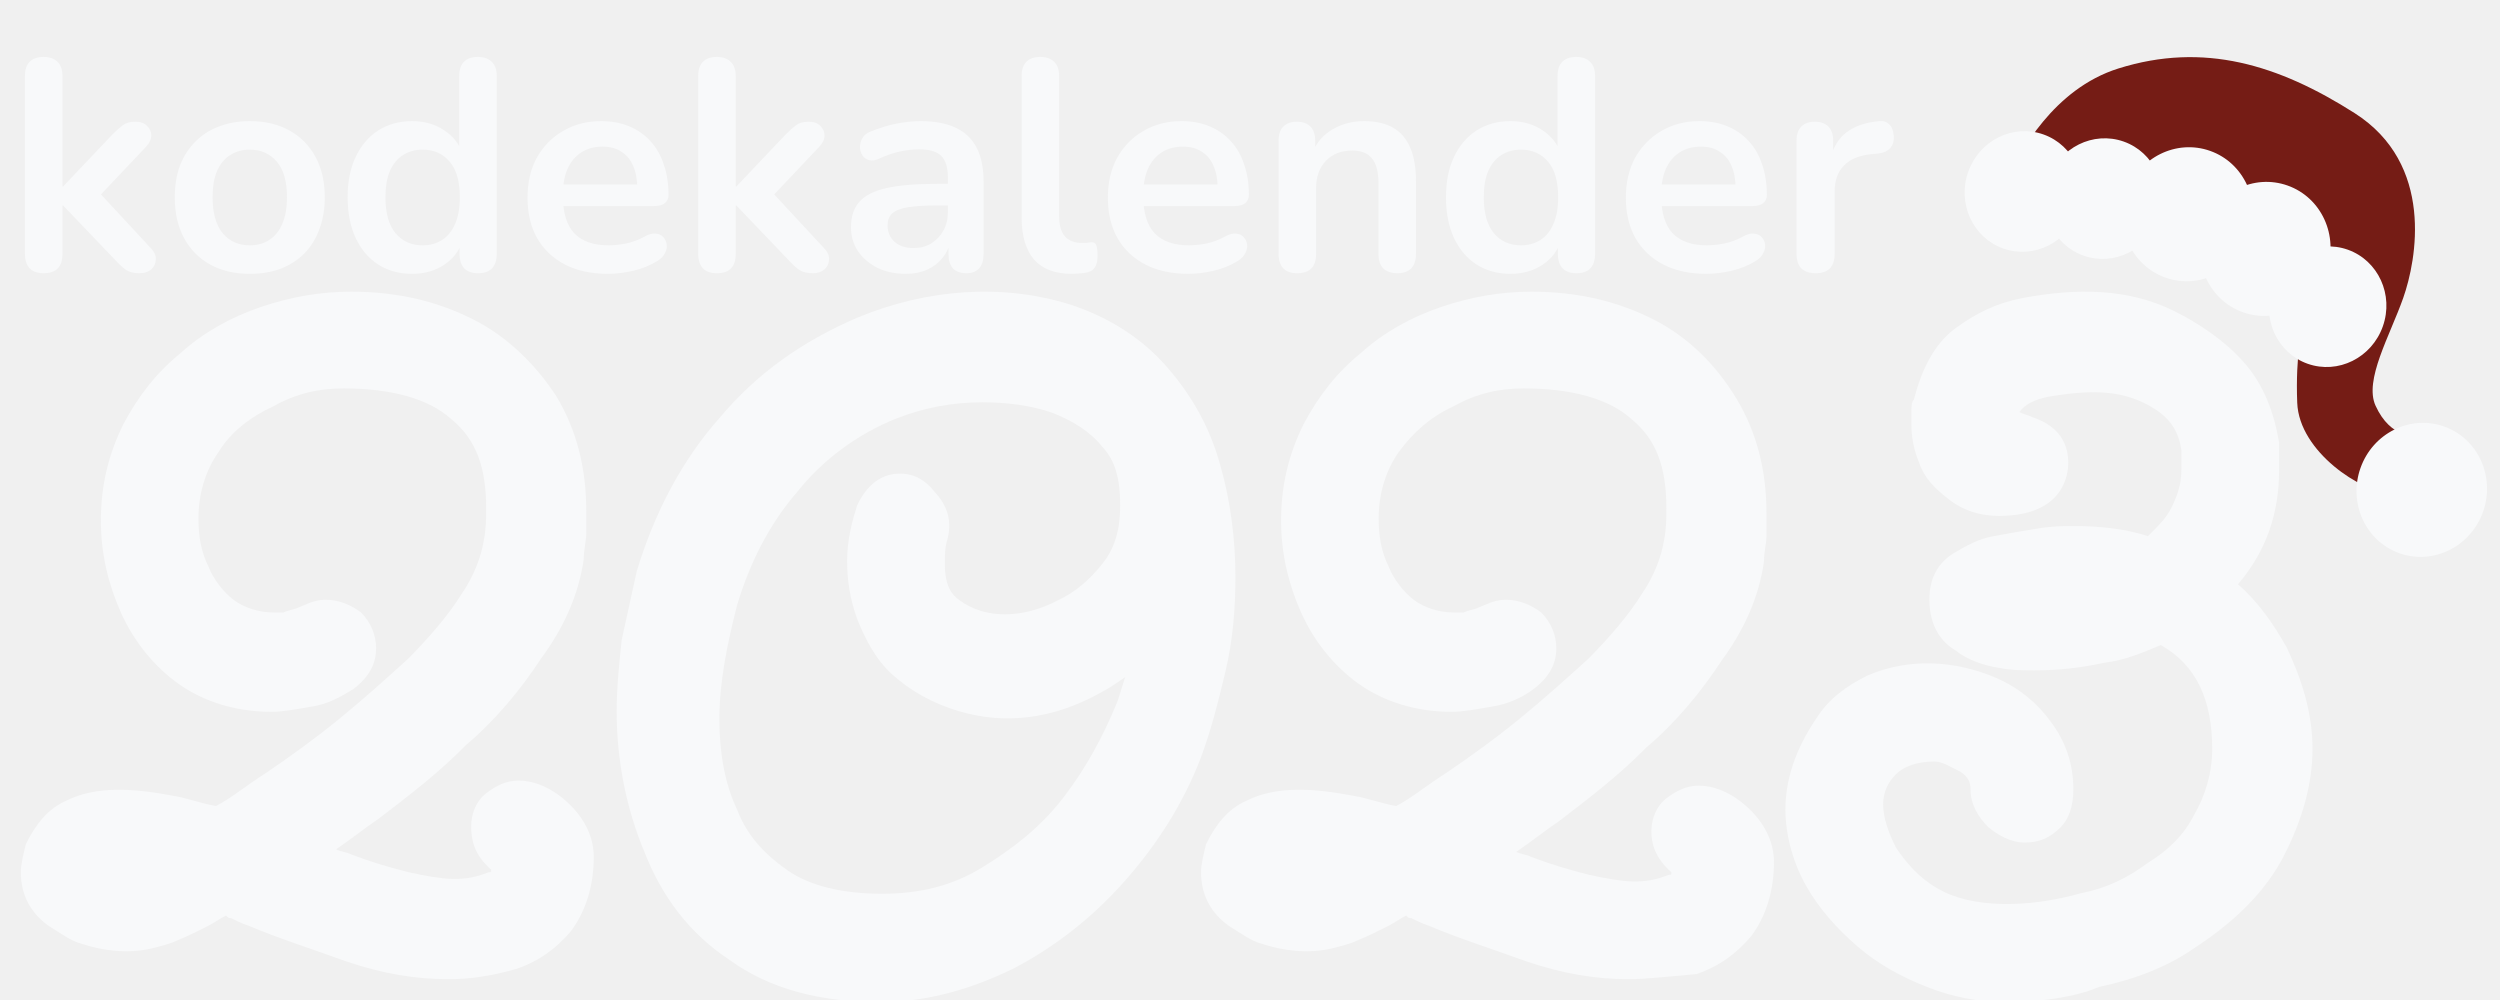
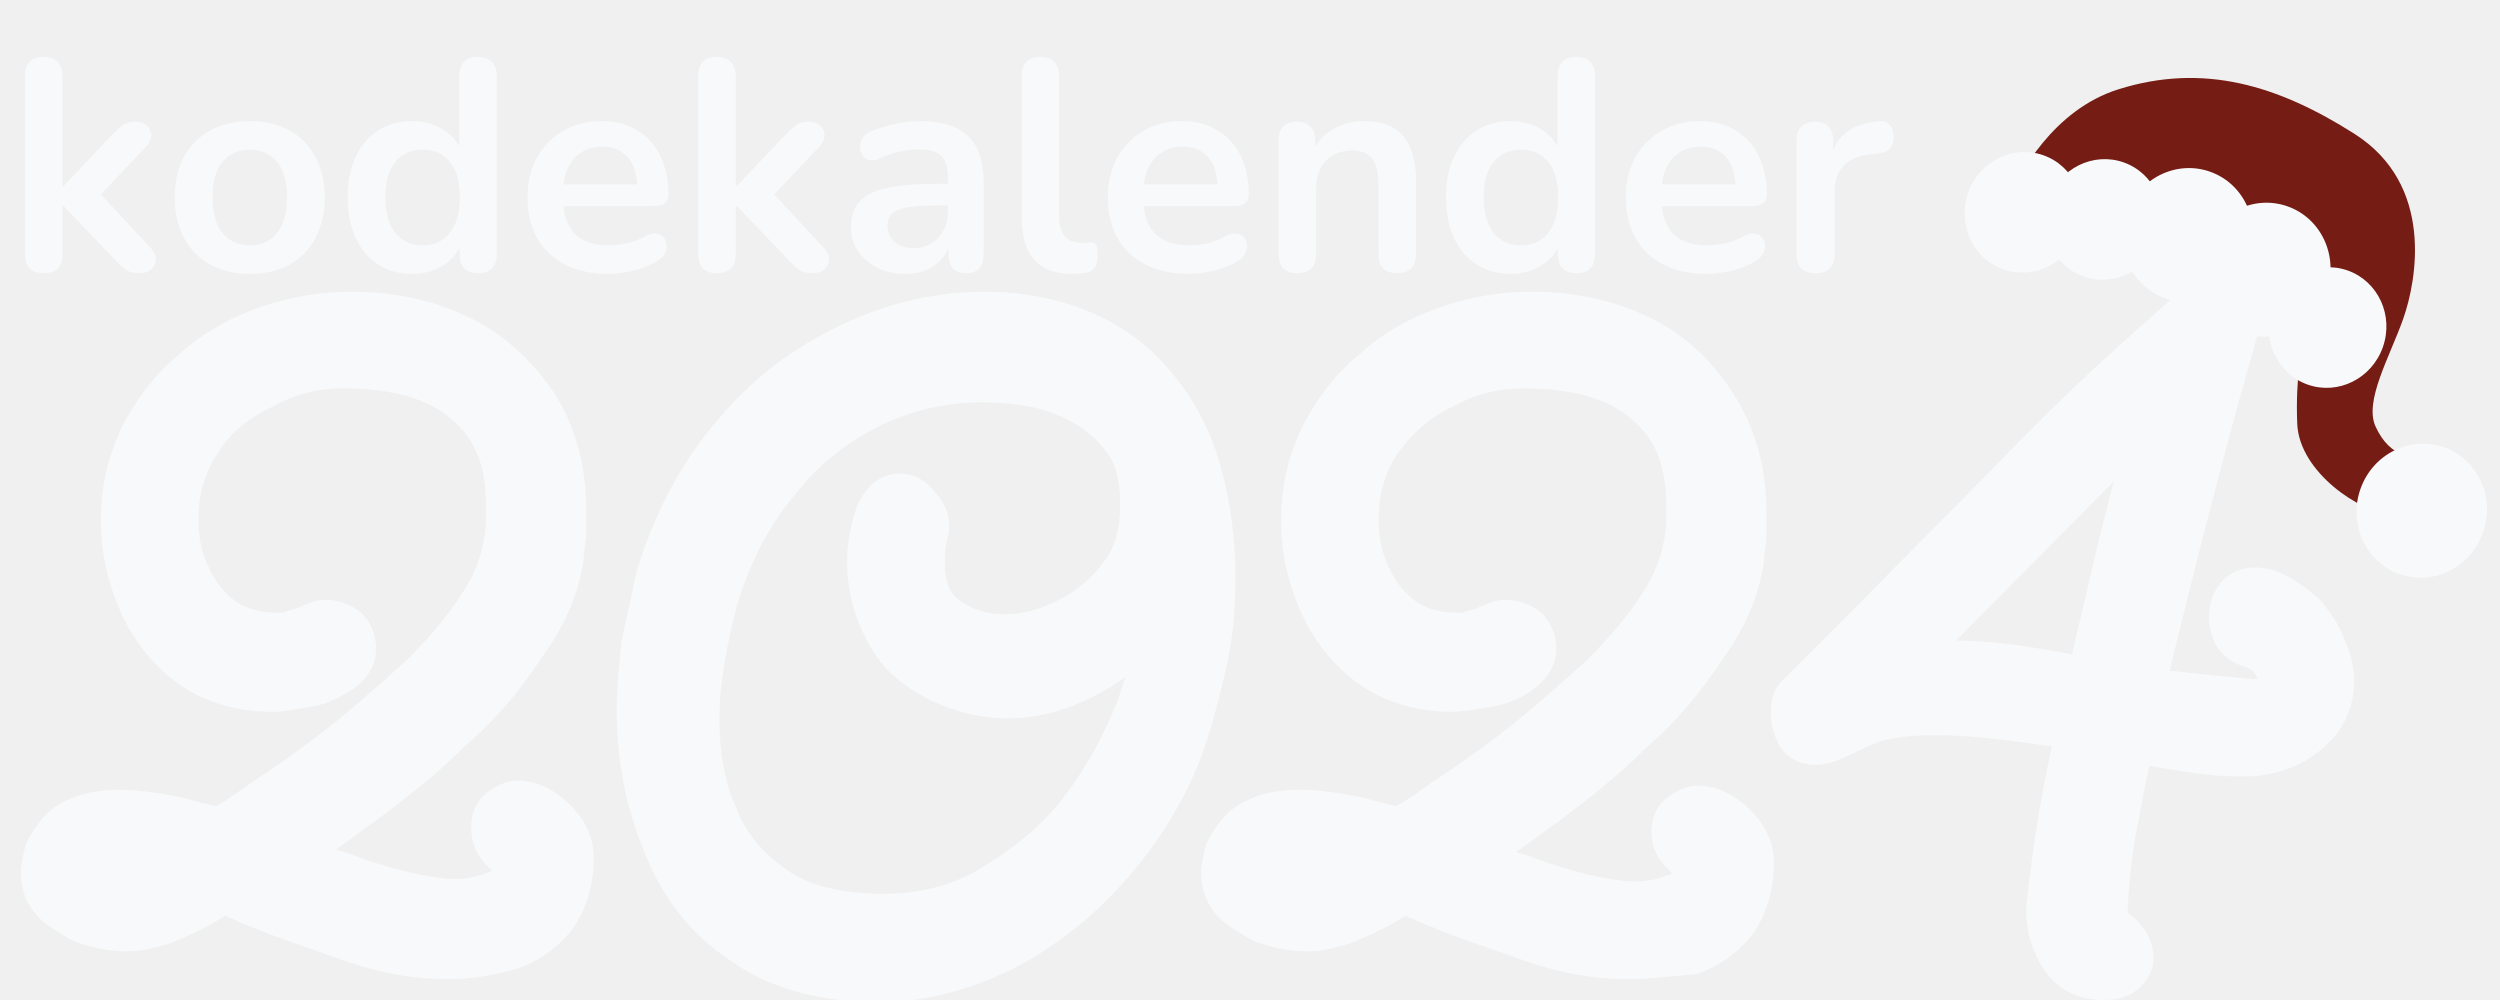
<svg xmlns="http://www.w3.org/2000/svg" width="120" height="48" viewBox="0 0 120 48" fill="none">
-   <g clip-path="url(#clip0_472_47785)">
+   <g clip-path="url(#clip0_892_3634)">
    <path d="M2.091 13.115C1.803 13.115 1.583 13.038 1.429 12.885C1.275 12.722 1.198 12.491 1.198 12.194V3.64C1.198 3.342 1.275 3.117 1.429 2.963C1.583 2.81 1.803 2.733 2.091 2.733C2.379 2.733 2.6 2.81 2.754 2.963C2.917 3.117 2.998 3.342 2.998 3.64V8.954H3.027L5.403 6.448C5.595 6.256 5.763 6.107 5.907 6.002C6.051 5.896 6.248 5.843 6.498 5.843C6.747 5.843 6.934 5.91 7.059 6.045C7.194 6.17 7.261 6.323 7.261 6.506C7.261 6.688 7.175 6.87 7.002 7.053L4.496 9.702V8.954L7.247 11.92C7.419 12.102 7.496 12.29 7.477 12.482C7.467 12.664 7.391 12.818 7.247 12.942C7.103 13.058 6.92 13.115 6.699 13.115C6.431 13.115 6.215 13.062 6.051 12.957C5.898 12.851 5.725 12.693 5.533 12.482L3.027 9.861H2.998V12.194C2.998 12.808 2.696 13.115 2.091 13.115ZM11.989 13.144C11.26 13.144 10.626 12.995 10.089 12.698C9.551 12.4 9.133 11.978 8.836 11.43C8.538 10.874 8.389 10.221 8.389 9.472C8.389 8.906 8.471 8.402 8.634 7.96C8.807 7.509 9.052 7.125 9.369 6.808C9.685 6.482 10.065 6.237 10.506 6.074C10.948 5.901 11.442 5.814 11.989 5.814C12.719 5.814 13.353 5.963 13.89 6.261C14.428 6.558 14.845 6.981 15.143 7.528C15.441 8.075 15.589 8.723 15.589 9.472C15.589 10.038 15.503 10.547 15.33 10.998C15.167 11.45 14.927 11.838 14.61 12.165C14.293 12.482 13.914 12.726 13.473 12.899C13.031 13.062 12.537 13.144 11.989 13.144ZM11.989 11.776C12.345 11.776 12.657 11.69 12.925 11.517C13.194 11.344 13.401 11.09 13.545 10.754C13.698 10.408 13.775 9.981 13.775 9.472C13.775 8.704 13.612 8.133 13.285 7.758C12.959 7.374 12.527 7.182 11.989 7.182C11.634 7.182 11.322 7.269 11.053 7.442C10.785 7.605 10.573 7.859 10.42 8.205C10.276 8.541 10.204 8.963 10.204 9.472C10.204 10.23 10.367 10.806 10.693 11.2C11.02 11.584 11.452 11.776 11.989 11.776ZM19.782 13.144C19.168 13.144 18.625 12.995 18.155 12.698C17.694 12.4 17.334 11.978 17.075 11.43C16.816 10.874 16.686 10.221 16.686 9.472C16.686 8.714 16.816 8.066 17.075 7.528C17.334 6.981 17.694 6.558 18.155 6.261C18.625 5.963 19.168 5.814 19.782 5.814C20.368 5.814 20.877 5.958 21.309 6.246C21.75 6.534 22.048 6.914 22.201 7.384H22.043V3.64C22.043 3.342 22.12 3.117 22.273 2.963C22.427 2.81 22.648 2.733 22.936 2.733C23.224 2.733 23.445 2.81 23.598 2.963C23.762 3.117 23.843 3.342 23.843 3.64V12.194C23.843 12.491 23.766 12.722 23.613 12.885C23.459 13.038 23.238 13.115 22.95 13.115C22.662 13.115 22.442 13.038 22.288 12.885C22.134 12.722 22.058 12.491 22.058 12.194V11.07L22.216 11.502C22.072 12.002 21.779 12.4 21.337 12.698C20.896 12.995 20.378 13.144 19.782 13.144ZM20.286 11.776C20.642 11.776 20.953 11.69 21.222 11.517C21.491 11.344 21.698 11.09 21.841 10.754C21.995 10.408 22.072 9.981 22.072 9.472C22.072 8.704 21.909 8.133 21.582 7.758C21.256 7.374 20.824 7.182 20.286 7.182C19.931 7.182 19.619 7.269 19.35 7.442C19.081 7.605 18.87 7.859 18.717 8.205C18.573 8.541 18.501 8.963 18.501 9.472C18.501 10.23 18.664 10.806 18.99 11.2C19.317 11.584 19.749 11.776 20.286 11.776ZM29.18 13.144C28.383 13.144 27.697 12.995 27.121 12.698C26.545 12.4 26.098 11.978 25.781 11.43C25.474 10.883 25.321 10.235 25.321 9.486C25.321 8.757 25.469 8.118 25.767 7.571C26.074 7.024 26.492 6.597 27.02 6.29C27.557 5.973 28.167 5.814 28.849 5.814C29.348 5.814 29.794 5.896 30.188 6.059C30.591 6.222 30.932 6.458 31.21 6.765C31.498 7.072 31.714 7.446 31.858 7.888C32.012 8.32 32.089 8.81 32.089 9.357C32.089 9.53 32.026 9.664 31.901 9.76C31.786 9.846 31.618 9.89 31.397 9.89H26.775V8.853H30.821L30.591 9.069C30.591 8.627 30.524 8.258 30.389 7.96C30.265 7.662 30.077 7.437 29.828 7.283C29.588 7.12 29.285 7.038 28.921 7.038C28.517 7.038 28.172 7.134 27.884 7.326C27.605 7.509 27.389 7.773 27.236 8.118C27.092 8.454 27.02 8.858 27.02 9.328V9.429C27.02 10.216 27.202 10.806 27.567 11.2C27.941 11.584 28.489 11.776 29.209 11.776C29.458 11.776 29.737 11.747 30.044 11.69C30.361 11.622 30.658 11.512 30.937 11.358C31.138 11.243 31.316 11.195 31.469 11.214C31.623 11.224 31.743 11.277 31.829 11.373C31.925 11.469 31.983 11.589 32.002 11.733C32.021 11.867 31.993 12.006 31.916 12.15C31.849 12.294 31.729 12.419 31.556 12.525C31.22 12.736 30.831 12.894 30.389 13C29.957 13.096 29.554 13.144 29.18 13.144ZM34.407 13.115C34.119 13.115 33.898 13.038 33.745 12.885C33.591 12.722 33.514 12.491 33.514 12.194V3.64C33.514 3.342 33.591 3.117 33.745 2.963C33.898 2.81 34.119 2.733 34.407 2.733C34.695 2.733 34.916 2.81 35.069 2.963C35.233 3.117 35.314 3.342 35.314 3.64V8.954H35.343L37.719 6.448C37.911 6.256 38.079 6.107 38.223 6.002C38.367 5.896 38.564 5.843 38.813 5.843C39.063 5.843 39.25 5.91 39.375 6.045C39.509 6.17 39.577 6.323 39.577 6.506C39.577 6.688 39.49 6.87 39.317 7.053L36.812 9.702V8.954L39.562 11.92C39.735 12.102 39.812 12.29 39.792 12.482C39.783 12.664 39.706 12.818 39.562 12.942C39.418 13.058 39.236 13.115 39.015 13.115C38.746 13.115 38.53 13.062 38.367 12.957C38.213 12.851 38.041 12.693 37.849 12.482L35.343 9.861H35.314V12.194C35.314 12.808 35.012 13.115 34.407 13.115ZM43.483 13.144C42.974 13.144 42.518 13.048 42.114 12.856C41.721 12.654 41.409 12.386 41.178 12.05C40.958 11.714 40.847 11.334 40.847 10.912C40.847 10.394 40.982 9.986 41.251 9.688C41.519 9.381 41.956 9.16 42.561 9.026C43.166 8.891 43.977 8.824 44.995 8.824H45.715V9.861H45.009C44.414 9.861 43.938 9.89 43.583 9.947C43.228 10.005 42.974 10.106 42.82 10.25C42.676 10.384 42.604 10.576 42.604 10.826C42.604 11.142 42.715 11.402 42.935 11.603C43.156 11.805 43.463 11.906 43.857 11.906C44.174 11.906 44.452 11.834 44.692 11.69C44.942 11.536 45.139 11.33 45.282 11.07C45.426 10.811 45.498 10.514 45.498 10.178V8.522C45.498 8.042 45.393 7.696 45.182 7.485C44.971 7.274 44.615 7.168 44.116 7.168C43.838 7.168 43.535 7.202 43.209 7.269C42.892 7.336 42.556 7.451 42.201 7.614C42.019 7.701 41.855 7.725 41.711 7.686C41.577 7.648 41.471 7.571 41.395 7.456C41.318 7.331 41.279 7.197 41.279 7.053C41.279 6.909 41.318 6.77 41.395 6.635C41.471 6.491 41.601 6.386 41.783 6.318C42.225 6.136 42.647 6.006 43.05 5.93C43.463 5.853 43.838 5.814 44.174 5.814C44.865 5.814 45.431 5.92 45.873 6.131C46.324 6.342 46.66 6.664 46.881 7.096C47.102 7.518 47.212 8.066 47.212 8.738V12.194C47.212 12.491 47.14 12.722 46.996 12.885C46.852 13.038 46.646 13.115 46.377 13.115C46.108 13.115 45.897 13.038 45.743 12.885C45.599 12.722 45.527 12.491 45.527 12.194V11.502H45.642C45.575 11.838 45.441 12.131 45.239 12.381C45.047 12.621 44.803 12.808 44.505 12.942C44.207 13.077 43.867 13.144 43.483 13.144ZM51.444 13.144C50.647 13.144 50.047 12.918 49.644 12.467C49.241 12.006 49.039 11.334 49.039 10.451V3.64C49.039 3.342 49.116 3.117 49.27 2.963C49.423 2.81 49.644 2.733 49.932 2.733C50.22 2.733 50.441 2.81 50.594 2.963C50.758 3.117 50.839 3.342 50.839 3.64V10.365C50.839 10.806 50.93 11.133 51.113 11.344C51.305 11.555 51.574 11.661 51.919 11.661C51.996 11.661 52.068 11.661 52.135 11.661C52.202 11.651 52.27 11.642 52.337 11.632C52.471 11.613 52.562 11.651 52.61 11.747C52.658 11.834 52.682 12.016 52.682 12.294C52.682 12.534 52.634 12.722 52.538 12.856C52.442 12.99 52.284 13.072 52.063 13.101C51.967 13.11 51.866 13.12 51.761 13.13C51.655 13.139 51.55 13.144 51.444 13.144ZM57.038 13.144C56.241 13.144 55.554 12.995 54.978 12.698C54.402 12.4 53.956 11.978 53.639 11.43C53.332 10.883 53.178 10.235 53.178 9.486C53.178 8.757 53.327 8.118 53.625 7.571C53.932 7.024 54.35 6.597 54.878 6.29C55.415 5.973 56.025 5.814 56.706 5.814C57.206 5.814 57.652 5.896 58.046 6.059C58.449 6.222 58.79 6.458 59.068 6.765C59.356 7.072 59.572 7.446 59.716 7.888C59.87 8.32 59.946 8.81 59.946 9.357C59.946 9.53 59.884 9.664 59.759 9.76C59.644 9.846 59.476 9.89 59.255 9.89H54.633V8.853H58.679L58.449 9.069C58.449 8.627 58.382 8.258 58.247 7.96C58.122 7.662 57.935 7.437 57.686 7.283C57.446 7.12 57.143 7.038 56.778 7.038C56.375 7.038 56.03 7.134 55.742 7.326C55.463 7.509 55.247 7.773 55.094 8.118C54.95 8.454 54.878 8.858 54.878 9.328V9.429C54.878 10.216 55.06 10.806 55.425 11.2C55.799 11.584 56.346 11.776 57.066 11.776C57.316 11.776 57.594 11.747 57.902 11.69C58.218 11.622 58.516 11.512 58.794 11.358C58.996 11.243 59.174 11.195 59.327 11.214C59.481 11.224 59.601 11.277 59.687 11.373C59.783 11.469 59.841 11.589 59.86 11.733C59.879 11.867 59.85 12.006 59.774 12.15C59.706 12.294 59.586 12.419 59.414 12.525C59.078 12.736 58.689 12.894 58.247 13C57.815 13.096 57.412 13.144 57.038 13.144ZM62.265 13.115C61.977 13.115 61.756 13.038 61.602 12.885C61.449 12.722 61.372 12.491 61.372 12.194V6.75C61.372 6.453 61.449 6.227 61.602 6.074C61.756 5.92 61.972 5.843 62.25 5.843C62.529 5.843 62.745 5.92 62.898 6.074C63.052 6.227 63.129 6.453 63.129 6.75V7.73L62.97 7.37C63.181 6.861 63.508 6.477 63.95 6.218C64.401 5.949 64.909 5.814 65.476 5.814C66.042 5.814 66.508 5.92 66.873 6.131C67.237 6.342 67.511 6.664 67.694 7.096C67.876 7.518 67.967 8.056 67.967 8.709V12.194C67.967 12.491 67.89 12.722 67.737 12.885C67.583 13.038 67.362 13.115 67.074 13.115C66.786 13.115 66.561 13.038 66.397 12.885C66.244 12.722 66.167 12.491 66.167 12.194V8.795C66.167 8.248 66.061 7.85 65.85 7.6C65.649 7.35 65.332 7.226 64.9 7.226C64.372 7.226 63.95 7.394 63.633 7.73C63.325 8.056 63.172 8.493 63.172 9.04V12.194C63.172 12.808 62.87 13.115 62.265 13.115ZM72.503 13.144C71.888 13.144 71.346 12.995 70.875 12.698C70.415 12.4 70.055 11.978 69.795 11.43C69.536 10.874 69.407 10.221 69.407 9.472C69.407 8.714 69.536 8.066 69.795 7.528C70.055 6.981 70.415 6.558 70.875 6.261C71.346 5.963 71.888 5.814 72.503 5.814C73.088 5.814 73.597 5.958 74.029 6.246C74.471 6.534 74.768 6.914 74.922 7.384H74.763V3.64C74.763 3.342 74.84 3.117 74.994 2.963C75.147 2.81 75.368 2.733 75.656 2.733C75.944 2.733 76.165 2.81 76.319 2.963C76.482 3.117 76.563 3.342 76.563 3.64V12.194C76.563 12.491 76.487 12.722 76.333 12.885C76.179 13.038 75.959 13.115 75.671 13.115C75.383 13.115 75.162 13.038 75.008 12.885C74.855 12.722 74.778 12.491 74.778 12.194V11.07L74.936 11.502C74.792 12.002 74.499 12.4 74.058 12.698C73.616 12.995 73.098 13.144 72.503 13.144ZM73.007 11.776C73.362 11.776 73.674 11.69 73.943 11.517C74.211 11.344 74.418 11.09 74.562 10.754C74.715 10.408 74.792 9.981 74.792 9.472C74.792 8.704 74.629 8.133 74.303 7.758C73.976 7.374 73.544 7.182 73.007 7.182C72.651 7.182 72.339 7.269 72.071 7.442C71.802 7.605 71.591 7.859 71.437 8.205C71.293 8.541 71.221 8.963 71.221 9.472C71.221 10.23 71.384 10.806 71.711 11.2C72.037 11.584 72.469 11.776 73.007 11.776ZM81.9 13.144C81.103 13.144 80.417 12.995 79.841 12.698C79.265 12.4 78.819 11.978 78.502 11.43C78.195 10.883 78.041 10.235 78.041 9.486C78.041 8.757 78.19 8.118 78.487 7.571C78.795 7.024 79.212 6.597 79.74 6.29C80.278 5.973 80.887 5.814 81.569 5.814C82.068 5.814 82.515 5.896 82.908 6.059C83.311 6.222 83.652 6.458 83.931 6.765C84.219 7.072 84.435 7.446 84.579 7.888C84.732 8.32 84.809 8.81 84.809 9.357C84.809 9.53 84.747 9.664 84.622 9.76C84.507 9.846 84.339 9.89 84.118 9.89H79.495V8.853H83.542L83.311 9.069C83.311 8.627 83.244 8.258 83.11 7.96C82.985 7.662 82.798 7.437 82.548 7.283C82.308 7.12 82.006 7.038 81.641 7.038C81.238 7.038 80.892 7.134 80.604 7.326C80.326 7.509 80.11 7.773 79.956 8.118C79.812 8.454 79.74 8.858 79.74 9.328V9.429C79.74 10.216 79.923 10.806 80.287 11.2C80.662 11.584 81.209 11.776 81.929 11.776C82.179 11.776 82.457 11.747 82.764 11.69C83.081 11.622 83.379 11.512 83.657 11.358C83.859 11.243 84.036 11.195 84.19 11.214C84.343 11.224 84.463 11.277 84.55 11.373C84.646 11.469 84.703 11.589 84.723 11.733C84.742 11.867 84.713 12.006 84.636 12.15C84.569 12.294 84.449 12.419 84.276 12.525C83.94 12.736 83.551 12.894 83.11 13C82.678 13.096 82.275 13.144 81.9 13.144ZM87.156 13.115C86.858 13.115 86.628 13.038 86.465 12.885C86.311 12.722 86.234 12.491 86.234 12.194V6.75C86.234 6.453 86.311 6.227 86.465 6.074C86.618 5.92 86.834 5.843 87.113 5.843C87.391 5.843 87.607 5.92 87.761 6.074C87.914 6.227 87.991 6.453 87.991 6.75V7.658H87.847C87.982 7.082 88.246 6.645 88.639 6.347C89.033 6.05 89.556 5.872 90.209 5.814C90.41 5.795 90.569 5.848 90.684 5.973C90.809 6.088 90.881 6.27 90.9 6.52C90.919 6.76 90.862 6.957 90.727 7.11C90.602 7.254 90.41 7.341 90.151 7.37L89.834 7.398C89.249 7.456 88.807 7.638 88.51 7.946C88.212 8.243 88.063 8.666 88.063 9.213V12.194C88.063 12.491 87.986 12.722 87.833 12.885C87.679 13.038 87.454 13.115 87.156 13.115Z" fill="#F8F9FA" />
-     <path d="M101.689 3.285C98.548 4.269 96.94 7.359 96.346 8.574L109.322 12.157L110.538 14.813C110.528 15.779 110.173 16.976 110.267 19.337C110.362 21.698 113.386 23.639 114.706 23.651L116.26 21.123C115.904 20.883 114.764 21.085 114.027 19.475C113.466 18.249 114.712 16.125 115.355 14.3C115.999 12.475 116.864 7.875 113.02 5.428C109.369 3.105 105.784 2.002 101.689 3.285Z" fill="#751C15" />
-     <ellipse cx="3.123" cy="3.225" rx="3.123" ry="3.225" transform="matrix(0.942311 0.334739 -0.332597 0.943069 114.375 19.4268)" fill="#F8F9FA" />
-     <path d="M99.77 10.132C99.237 11.644 97.619 12.448 96.156 11.928C94.693 11.409 93.94 9.762 94.473 8.25C95.006 6.739 96.624 5.934 98.087 6.454C99.549 6.974 100.303 8.62 99.77 10.132Z" fill="#F8F9FA" />
-     <path d="M103.623 10.474C103.09 11.986 101.472 12.79 100.009 12.27C98.546 11.751 97.793 10.104 98.326 8.592C98.859 7.081 100.477 6.277 101.94 6.796C103.403 7.316 104.156 8.962 103.623 10.474Z" fill="#F8F9FA" />
-     <path d="M114.377 15.663C113.844 17.175 112.226 17.979 110.763 17.459C109.3 16.94 108.547 15.293 109.08 13.781C109.613 12.27 111.231 11.466 112.694 11.985C114.156 12.505 114.91 14.151 114.377 15.663Z" fill="#F8F9FA" />
-     <path d="M107.958 11.329C107.365 13.009 105.567 13.903 103.942 13.325C102.317 12.748 101.48 10.918 102.072 9.239C102.664 7.559 104.462 6.665 106.087 7.243C107.713 7.82 108.55 9.65 107.958 11.329Z" fill="#F8F9FA" />
-     <path d="M111.676 12.993C111.084 14.672 109.286 15.566 107.661 14.988C106.035 14.411 105.198 12.581 105.79 10.902C106.383 9.222 108.18 8.329 109.806 8.906C111.431 9.483 112.268 11.313 111.676 12.993Z" fill="#F8F9FA" />
+     <path d="M101.689 4.285C98.548 5.269 96.94 8.359 96.346 9.574L109.322 13.157L110.538 15.813C110.528 16.779 110.173 17.976 110.267 20.337C110.362 22.698 113.386 24.639 114.706 24.651L116.26 22.123C115.904 21.883 114.764 22.085 114.027 20.475C113.466 19.249 114.712 17.125 115.355 15.3C115.999 13.475 116.864 8.875 113.02 6.428C109.369 4.105 105.784 3.002 101.689 4.285Z" fill="#751C15" />
+     <ellipse cx="3.123" cy="3.225" rx="3.123" ry="3.225" transform="matrix(0.942311 0.334739 -0.332597 0.943069 114.375 20.4268)" fill="#F8F9FA" />
+     <path d="M99.77 11.132C99.237 12.644 97.619 13.448 96.156 12.928C94.693 12.409 93.94 10.762 94.473 9.25C95.006 7.739 96.624 6.934 98.087 7.454C99.549 7.974 100.303 9.62 99.77 11.132Z" fill="#F8F9FA" />
+     <path d="M103.623 11.474C103.09 12.986 101.472 13.79 100.009 13.27C98.546 12.751 97.793 11.104 98.326 9.592C98.859 8.081 100.477 7.277 101.94 7.796C103.403 8.316 104.156 9.962 103.623 11.474Z" fill="#F8F9FA" />
+     <path d="M114.377 16.663C113.844 18.175 112.226 18.979 110.763 18.459C109.3 17.94 108.547 16.293 109.08 14.781C109.613 13.27 111.231 12.466 112.694 12.985C114.156 13.505 114.91 15.151 114.377 16.663Z" fill="#F8F9FA" />
+     <path d="M107.958 12.329C107.365 14.009 105.567 14.903 103.942 14.325C102.317 13.748 101.48 11.918 102.072 10.239C102.664 8.559 104.462 7.665 106.087 8.243C107.713 8.82 108.55 10.65 107.958 12.329Z" fill="#F8F9FA" />
+     <path d="M111.676 13.993C111.084 15.672 109.286 16.566 107.661 15.988C106.035 15.411 105.198 13.581 105.79 11.902C106.383 10.222 108.18 9.329 109.806 9.906C111.431 10.483 112.268 12.313 111.676 13.993Z" fill="#F8F9FA" />
    <path d="M21.535 47C19.974 47 18.413 46.756 16.611 46.144C14.93 45.533 13.369 45.044 11.928 44.433C11.568 44.311 11.328 44.189 11.087 44.067C10.967 44.067 10.967 44.067 10.847 43.944C10.607 44.067 10.247 44.311 10.007 44.433C9.526 44.678 9.046 44.922 8.445 45.167C8.205 45.289 7.725 45.411 7.245 45.533C6.164 45.778 4.963 45.656 3.882 45.289C3.402 45.167 2.921 44.8 2.321 44.433C1.48 43.822 1 42.967 1 41.867C1 41.5 1.12 41.011 1.24 40.522C1.721 39.544 2.321 38.811 3.162 38.444C4.603 37.711 6.404 37.833 8.325 38.2C9.046 38.322 9.646 38.567 10.367 38.689C11.087 38.322 11.808 37.711 12.769 37.1C13.849 36.367 15.05 35.511 16.251 34.533C17.452 33.556 18.533 32.578 19.613 31.6C20.574 30.622 21.535 29.522 22.135 28.544C22.736 27.689 23.096 26.711 23.216 25.978C23.336 25.367 23.336 24.878 23.336 24.389C23.336 22.433 22.856 21.089 21.655 20.111C20.574 19.133 18.773 18.644 16.491 18.644C15.29 18.644 14.21 18.889 13.129 19.5C12.048 19.989 11.087 20.722 10.487 21.7C9.886 22.556 9.526 23.656 9.526 24.878C9.526 25.733 9.646 26.467 10.007 27.2C10.247 27.811 10.727 28.422 11.207 28.789C11.688 29.156 12.408 29.4 13.129 29.4C13.249 29.4 13.489 29.4 13.609 29.4C13.849 29.278 14.089 29.278 14.33 29.156L14.93 28.911C15.29 28.789 15.531 28.789 15.651 28.789C16.251 28.789 16.852 29.033 17.332 29.4C17.812 29.889 18.052 30.5 18.052 31.111C18.052 31.6 17.932 32.333 16.972 33.067C16.371 33.433 15.771 33.8 14.93 33.922C14.21 34.044 13.609 34.167 13.009 34.167C11.328 34.167 9.766 33.678 8.566 32.822C7.365 31.967 6.404 30.744 5.803 29.4C5.203 28.056 4.843 26.589 4.843 25C4.843 23.289 5.203 21.822 5.924 20.356C6.644 19.011 7.485 17.911 8.686 16.933C9.766 15.956 11.087 15.222 12.528 14.733C13.969 14.244 15.411 14 16.852 14C19.133 14 21.055 14.489 22.736 15.344C24.417 16.2 25.738 17.544 26.699 19.011C27.659 20.6 28.14 22.433 28.14 24.511C28.14 24.878 28.14 25.244 28.14 25.611C28.14 25.978 28.02 26.344 28.02 26.833C27.779 28.544 27.059 30.133 25.978 31.6C25.017 33.067 23.817 34.533 22.375 35.756C21.055 37.1 19.613 38.2 18.172 39.3C17.452 39.789 16.852 40.278 16.131 40.767C16.371 40.889 16.611 40.889 16.852 41.011C17.812 41.378 18.653 41.622 19.613 41.867C21.295 42.233 22.256 42.356 23.456 41.867C23.576 41.867 23.576 41.867 23.576 41.744C22.736 41.011 22.616 40.278 22.616 39.667C22.616 39.056 22.856 38.444 23.336 38.078C23.817 37.711 24.297 37.467 24.897 37.467C25.498 37.467 26.459 37.711 27.419 38.689C28.14 39.422 28.5 40.278 28.5 41.133C28.5 42.478 28.14 43.7 27.419 44.678C26.699 45.533 25.858 46.144 24.777 46.511C23.456 46.878 22.496 47 21.535 47Z" fill="#F8F9FA" />
-     <path d="M42.225 48.1C39.34 48.1 36.935 47.466 35.011 46.071C33.087 44.802 31.764 43.027 30.923 40.871C30.081 38.842 29.6 36.559 29.6 34.149C29.6 33.007 29.72 31.866 29.84 30.724C30.081 29.583 30.321 28.568 30.562 27.427C31.404 24.637 32.726 22.1 34.53 20.071C36.334 17.915 38.498 16.393 41.143 15.251C44.51 13.856 48.117 13.602 51.364 14.617C53.288 15.251 54.851 16.266 56.053 17.661C57.256 19.056 58.098 20.578 58.578 22.354C59.059 24.003 59.3 25.905 59.3 27.68C59.3 29.203 59.18 30.724 58.819 32.246C58.458 33.768 58.098 35.163 57.617 36.432C56.775 38.588 55.572 40.49 54.009 42.266C52.446 44.041 50.642 45.437 48.719 46.451C46.675 47.466 44.51 48.1 42.225 48.1ZM47.155 19.31C45.712 19.31 44.39 19.564 43.067 20.071C41.143 20.832 39.46 22.1 38.258 23.622C36.935 25.144 35.973 27.046 35.372 29.076C34.891 30.978 34.53 32.754 34.53 34.529C34.53 36.051 34.77 37.573 35.372 38.842C35.853 40.11 36.694 40.998 37.776 41.759C38.859 42.52 40.422 42.9 42.346 42.9C44.149 42.9 45.712 42.52 47.155 41.632C48.598 40.744 49.921 39.729 51.003 38.334C52.085 36.939 52.927 35.417 53.649 33.642C53.769 33.261 53.889 32.88 54.009 32.5C53.649 32.754 53.288 33.007 52.807 33.261C50.522 34.529 48.238 34.783 46.073 34.149C44.751 33.768 43.668 33.134 42.827 32.373C41.985 31.612 41.504 30.598 41.143 29.71C40.783 28.695 40.662 27.807 40.662 26.92C40.662 25.905 40.903 25.017 41.143 24.256C41.745 22.988 42.586 22.734 43.187 22.734C43.668 22.734 44.27 22.861 44.871 23.622C45.472 24.256 45.712 25.017 45.472 25.905C45.352 26.285 45.352 26.666 45.352 27.046C45.352 28.188 45.712 28.568 46.073 28.822C47.276 29.71 49.079 29.71 50.763 28.822C51.604 28.442 52.326 27.807 52.927 27.046C53.528 26.285 53.769 25.398 53.769 24.256C53.769 22.988 53.528 22.1 52.927 21.466C52.326 20.705 51.484 20.198 50.522 19.817C49.44 19.437 48.238 19.31 47.155 19.31Z" fill="#F8F9FA" />
+     <path d="M42.225 48.1C39.34 48.1 36.935 47.466 35.011 46.071C33.087 44.802 31.764 43.027 30.923 40.871C30.081 38.842 29.6 36.559 29.6 34.149C29.6 33.007 29.72 31.866 29.84 30.724C30.081 29.583 30.321 28.568 30.562 27.427C31.404 24.637 32.726 22.1 34.53 20.071C36.334 17.915 38.498 16.393 41.143 15.251C44.51 13.856 48.117 13.602 51.364 14.617C53.288 15.251 54.851 16.266 56.053 17.661C57.256 19.056 58.097 20.578 58.578 22.354C59.059 24.003 59.3 25.905 59.3 27.68C59.3 29.203 59.18 30.724 58.819 32.246C58.458 33.768 58.098 35.163 57.617 36.432C56.775 38.588 55.572 40.49 54.009 42.266C52.446 44.041 50.642 45.437 48.719 46.451C46.675 47.466 44.51 48.1 42.225 48.1ZM47.155 19.31C45.712 19.31 44.39 19.564 43.067 20.071C41.143 20.832 39.46 22.1 38.258 23.622C36.935 25.144 35.973 27.046 35.372 29.076C34.891 30.978 34.53 32.754 34.53 34.529C34.53 36.051 34.77 37.573 35.372 38.842C35.853 40.11 36.694 40.998 37.776 41.759C38.859 42.52 40.422 42.9 42.346 42.9C44.149 42.9 45.712 42.52 47.155 41.632C48.598 40.744 49.921 39.729 51.003 38.334C52.085 36.939 52.927 35.417 53.649 33.642C53.769 33.261 53.889 32.88 54.009 32.5C53.649 32.754 53.288 33.007 52.807 33.261C50.522 34.529 48.238 34.783 46.073 34.149C44.751 33.768 43.668 33.134 42.827 32.373C41.985 31.612 41.504 30.598 41.143 29.71C40.783 28.695 40.662 27.807 40.662 26.92C40.662 25.905 40.903 25.017 41.143 24.256C41.745 22.988 42.586 22.734 43.187 22.734C43.668 22.734 44.27 22.861 44.871 23.622C45.472 24.256 45.712 25.017 45.472 25.905C45.352 26.285 45.352 26.666 45.352 27.046C45.352 28.188 45.712 28.568 46.073 28.822C47.276 29.71 49.079 29.71 50.763 28.822C51.604 28.442 52.326 27.807 52.927 27.046C53.528 26.285 53.769 25.398 53.769 24.256C53.769 22.988 53.528 22.1 52.927 21.466C52.326 20.705 51.484 20.198 50.522 19.817C49.44 19.437 48.238 19.31 47.155 19.31Z" fill="#F8F9FA" />
    <path d="M78.185 47C76.624 47 75.063 46.756 73.261 46.144C71.58 45.533 70.019 45.044 68.578 44.433C68.218 44.311 67.978 44.189 67.737 44.067C67.617 44.067 67.617 44.067 67.497 43.944C67.257 44.067 66.897 44.311 66.657 44.433C66.176 44.678 65.696 44.922 65.095 45.167C64.855 45.289 64.375 45.411 63.895 45.533C62.814 45.778 61.613 45.656 60.532 45.289C60.052 45.167 59.571 44.8 58.971 44.433C58.13 43.822 57.65 42.967 57.65 41.867C57.65 41.5 57.77 41.011 57.89 40.522C58.37 39.544 58.971 38.811 59.812 38.444C61.253 37.711 63.054 37.833 64.975 38.2C65.696 38.322 66.296 38.567 67.017 38.689C67.737 38.322 68.458 37.711 69.419 37.1C70.499 36.367 71.7 35.511 72.901 34.533C74.102 33.556 75.183 32.578 76.264 31.6C77.224 30.622 78.185 29.522 78.785 28.544C79.386 27.689 79.746 26.711 79.866 25.978C79.986 25.367 79.986 24.878 79.986 24.389C79.986 22.433 79.506 21.089 78.305 20.111C77.224 19.133 75.423 18.644 73.141 18.644C71.94 18.644 70.86 18.889 69.779 19.5C68.698 19.989 67.857 20.722 67.137 21.7C66.537 22.556 66.176 23.656 66.176 24.878C66.176 25.733 66.296 26.467 66.657 27.2C66.897 27.811 67.377 28.422 67.857 28.789C68.338 29.156 69.058 29.4 69.779 29.4C69.899 29.4 70.139 29.4 70.259 29.4C70.499 29.278 70.74 29.278 70.98 29.156L71.58 28.911C71.94 28.789 72.181 28.789 72.301 28.789C72.901 28.789 73.502 29.033 73.982 29.4C74.462 29.889 74.702 30.5 74.702 31.111C74.702 31.6 74.582 32.333 73.622 33.067C73.141 33.433 72.421 33.8 71.58 33.922C70.86 34.044 70.259 34.167 69.659 34.167C67.978 34.167 66.416 33.678 65.216 32.822C64.015 31.967 63.054 30.744 62.453 29.4C61.853 28.056 61.493 26.589 61.493 25C61.493 23.289 61.853 21.822 62.574 20.356C63.294 19.011 64.135 17.911 65.336 16.933C66.416 15.956 67.737 15.222 69.178 14.733C70.62 14.244 72.061 14 73.502 14C75.783 14 77.705 14.489 79.386 15.344C81.067 16.2 82.388 17.544 83.349 19.133C84.309 20.722 84.79 22.556 84.79 24.633C84.79 25 84.79 25.367 84.79 25.733C84.79 26.1 84.67 26.467 84.67 26.956C84.43 28.667 83.709 30.256 82.628 31.722C81.668 33.189 80.467 34.656 79.026 35.878C77.705 37.222 76.264 38.322 74.823 39.422C74.102 39.911 73.502 40.4 72.781 40.889C73.021 41.011 73.261 41.011 73.502 41.133C74.462 41.5 75.303 41.744 76.264 41.989C77.945 42.356 78.906 42.478 80.106 41.989C80.226 41.989 80.226 41.989 80.226 41.867C79.386 41.133 79.266 40.4 79.266 39.911C79.266 39.3 79.506 38.689 79.986 38.322C80.467 37.956 80.947 37.711 81.547 37.711C82.148 37.711 83.109 37.956 84.069 38.933C84.79 39.667 85.15 40.522 85.15 41.378C85.15 42.722 84.79 43.944 84.069 44.922C83.349 45.778 82.508 46.389 81.427 46.756C79.986 46.878 79.026 47 78.185 47Z" fill="#F8F9FA" />
-     <path d="M96.314 48.1C94.956 48.1 93.722 47.857 92.488 47.371C91.254 46.885 90.143 46.277 89.156 45.426C88.168 44.575 87.304 43.603 86.687 42.509C86.07 41.415 85.7 40.078 85.7 38.863C85.7 38.133 85.823 37.404 86.07 36.675C86.317 35.946 86.687 35.217 87.181 34.487C87.798 33.515 88.662 32.907 89.649 32.421C91.624 31.57 93.845 31.692 95.82 32.542C96.931 33.029 97.795 33.758 98.412 34.609C99.152 35.581 99.522 36.675 99.522 37.89C99.522 38.741 99.276 39.349 98.905 39.714C98.412 40.2 97.918 40.443 97.177 40.443C96.807 40.443 96.19 40.321 95.45 39.714C94.956 39.227 94.586 38.62 94.586 37.89C94.586 37.526 94.462 37.283 94.092 37.04C93.599 36.797 93.228 36.553 92.858 36.553C91.994 36.553 91.377 36.797 91.007 37.161C90.636 37.526 90.39 38.012 90.39 38.62C90.39 39.227 90.636 39.957 91.007 40.686C91.5 41.415 92.118 42.144 92.981 42.631C94.586 43.603 97.301 43.603 99.893 42.874C101.127 42.631 102.114 42.144 103.101 41.415C104.089 40.807 104.829 40.078 105.323 39.106C105.817 38.255 106.187 37.161 106.187 35.946C106.187 33.636 105.446 31.935 103.718 30.962C102.855 31.327 101.991 31.692 101.003 31.813C99.893 32.056 98.782 32.178 97.671 32.178C97.177 32.178 96.56 32.178 95.943 32.056C95.203 31.935 94.462 31.692 93.845 31.206C93.228 30.841 92.611 30.112 92.611 28.775C92.611 27.802 92.981 27.073 93.722 26.587C94.339 26.222 94.956 25.858 95.697 25.736C96.314 25.615 97.054 25.493 97.795 25.372C98.535 25.25 99.029 25.25 99.522 25.25C100.757 25.25 101.991 25.372 103.101 25.736C103.595 25.25 103.965 24.885 104.212 24.399C104.459 23.913 104.706 23.305 104.706 22.576C104.706 22.454 104.706 22.333 104.706 22.09C104.706 21.968 104.706 21.725 104.706 21.604C104.582 20.753 104.212 20.145 103.472 19.659C101.991 18.687 100.386 18.687 98.288 19.051C97.671 19.173 97.177 19.416 96.931 19.781C97.177 19.902 97.301 19.902 97.548 20.024C98.659 20.388 99.276 21.117 99.276 22.211C99.276 22.819 99.029 24.764 95.943 24.764C95.079 24.764 94.216 24.521 93.475 23.913C92.858 23.427 92.364 22.941 92.118 22.211C91.871 21.604 91.747 20.996 91.747 20.388C91.747 20.267 91.747 20.024 91.747 19.781C91.747 19.538 91.747 19.294 91.871 19.173C92.241 17.714 92.858 16.499 93.845 15.77C94.833 15.04 95.82 14.554 97.054 14.311C99.646 13.825 102.114 13.825 104.336 14.919C105.57 15.527 106.804 16.377 107.668 17.35C108.655 18.444 109.149 19.781 109.396 21.239C109.396 21.482 109.396 21.725 109.396 21.968V22.576C109.396 24.642 108.778 26.465 107.421 28.046C108.408 28.896 109.149 29.99 109.766 31.084C110.506 32.664 111 34.244 111 35.946C111 37.647 110.506 39.349 109.642 41.05C108.778 42.752 107.298 44.211 105.446 45.426C104.089 46.398 102.484 47.006 100.757 47.371C99.646 47.857 97.918 48.1 96.314 48.1Z" fill="#F8F9FA" />
+     <path d="M100.968 47C100.001 47 99.293 46.61 98.845 45.831C98.396 45.051 98.206 44.254 98.275 43.441C98.586 40.559 99.052 37.78 99.673 35.102L99.57 35C98.396 34.797 97.222 34.627 96.048 34.492C94.874 34.356 93.803 34.288 92.837 34.288C92.008 34.288 91.335 34.339 90.817 34.441C90.368 34.508 89.971 34.61 89.626 34.746C89.315 34.881 88.987 35.034 88.641 35.203L87.968 35.508C87.692 35.644 87.416 35.712 87.139 35.712C86.725 35.712 86.432 35.559 86.259 35.254C86.086 34.915 86 34.576 86 34.237C86 33.831 86.069 33.559 86.207 33.424C87.312 32.339 88.4 31.254 89.47 30.169C90.54 29.085 91.611 28 92.681 26.915C94.304 25.288 95.91 23.661 97.498 22.034C99.086 20.407 100.744 18.814 102.47 17.254L105.681 14.407C105.958 14.136 106.286 14 106.665 14C107.252 14 107.546 14.322 107.546 14.966C107.546 15.034 107.546 15.119 107.546 15.22C107.546 15.322 107.529 15.407 107.494 15.475C106.665 18.356 105.871 21.271 105.112 24.22C104.352 27.136 103.627 30.051 102.936 32.966L103.04 33.068C103.592 33.136 104.179 33.203 104.801 33.271C105.422 33.339 106.441 33.441 107.857 33.576C108.34 33.644 108.703 33.576 108.944 33.373C109.22 33.136 109.359 32.864 109.359 32.559C109.359 32.288 109.238 32 108.996 31.695C108.789 31.39 108.461 31.169 108.012 31.034C107.667 30.932 107.408 30.746 107.235 30.475C107.097 30.169 107.028 29.881 107.028 29.61C107.028 29.237 107.131 28.915 107.339 28.644C107.546 28.373 107.857 28.237 108.271 28.237C108.892 28.237 109.669 28.644 110.602 29.458C111.085 30 111.43 30.559 111.637 31.136C111.879 31.678 112 32.186 112 32.661C112 33.61 111.655 34.407 110.964 35.051C110.274 35.695 109.428 36.085 108.426 36.22C108.288 36.254 108.133 36.271 107.96 36.271C107.822 36.271 107.667 36.271 107.494 36.271C106.803 36.271 106.009 36.203 105.112 36.068C104.248 35.932 103.368 35.78 102.47 35.61L102.367 35.712C102.09 37 101.814 38.373 101.538 39.831C101.296 41.288 101.158 42.627 101.124 43.847V43.949C101.124 44.051 101.124 44.153 101.124 44.254C101.124 44.322 101.141 44.39 101.175 44.458L101.227 44.508C101.572 44.61 101.849 44.814 102.056 45.119C102.263 45.39 102.367 45.678 102.367 45.983C102.367 46.22 102.263 46.441 102.056 46.644C101.849 46.881 101.486 47 100.968 47ZM100.139 32.559L100.243 32.458C100.726 30.356 101.21 28.288 101.693 26.254C102.211 24.186 102.746 22.136 103.299 20.102L103.143 20C102.487 20.644 101.831 21.305 101.175 21.983C100.519 22.627 99.863 23.288 99.207 23.966L91.49 31.746L91.542 31.898C92.232 31.797 92.94 31.746 93.665 31.746C94.77 31.746 95.875 31.831 96.98 32C98.085 32.169 99.138 32.356 100.139 32.559Z" fill="#F8F9FA" stroke="#F8F9FA" stroke-width="2" />
  </g>
  <defs>
-     <clipPath id="clip0_472_47785">
+     <clipPath id="clip0_892_3634">
      <rect width="120" height="48" fill="white" />
    </clipPath>
  </defs>
</svg>
